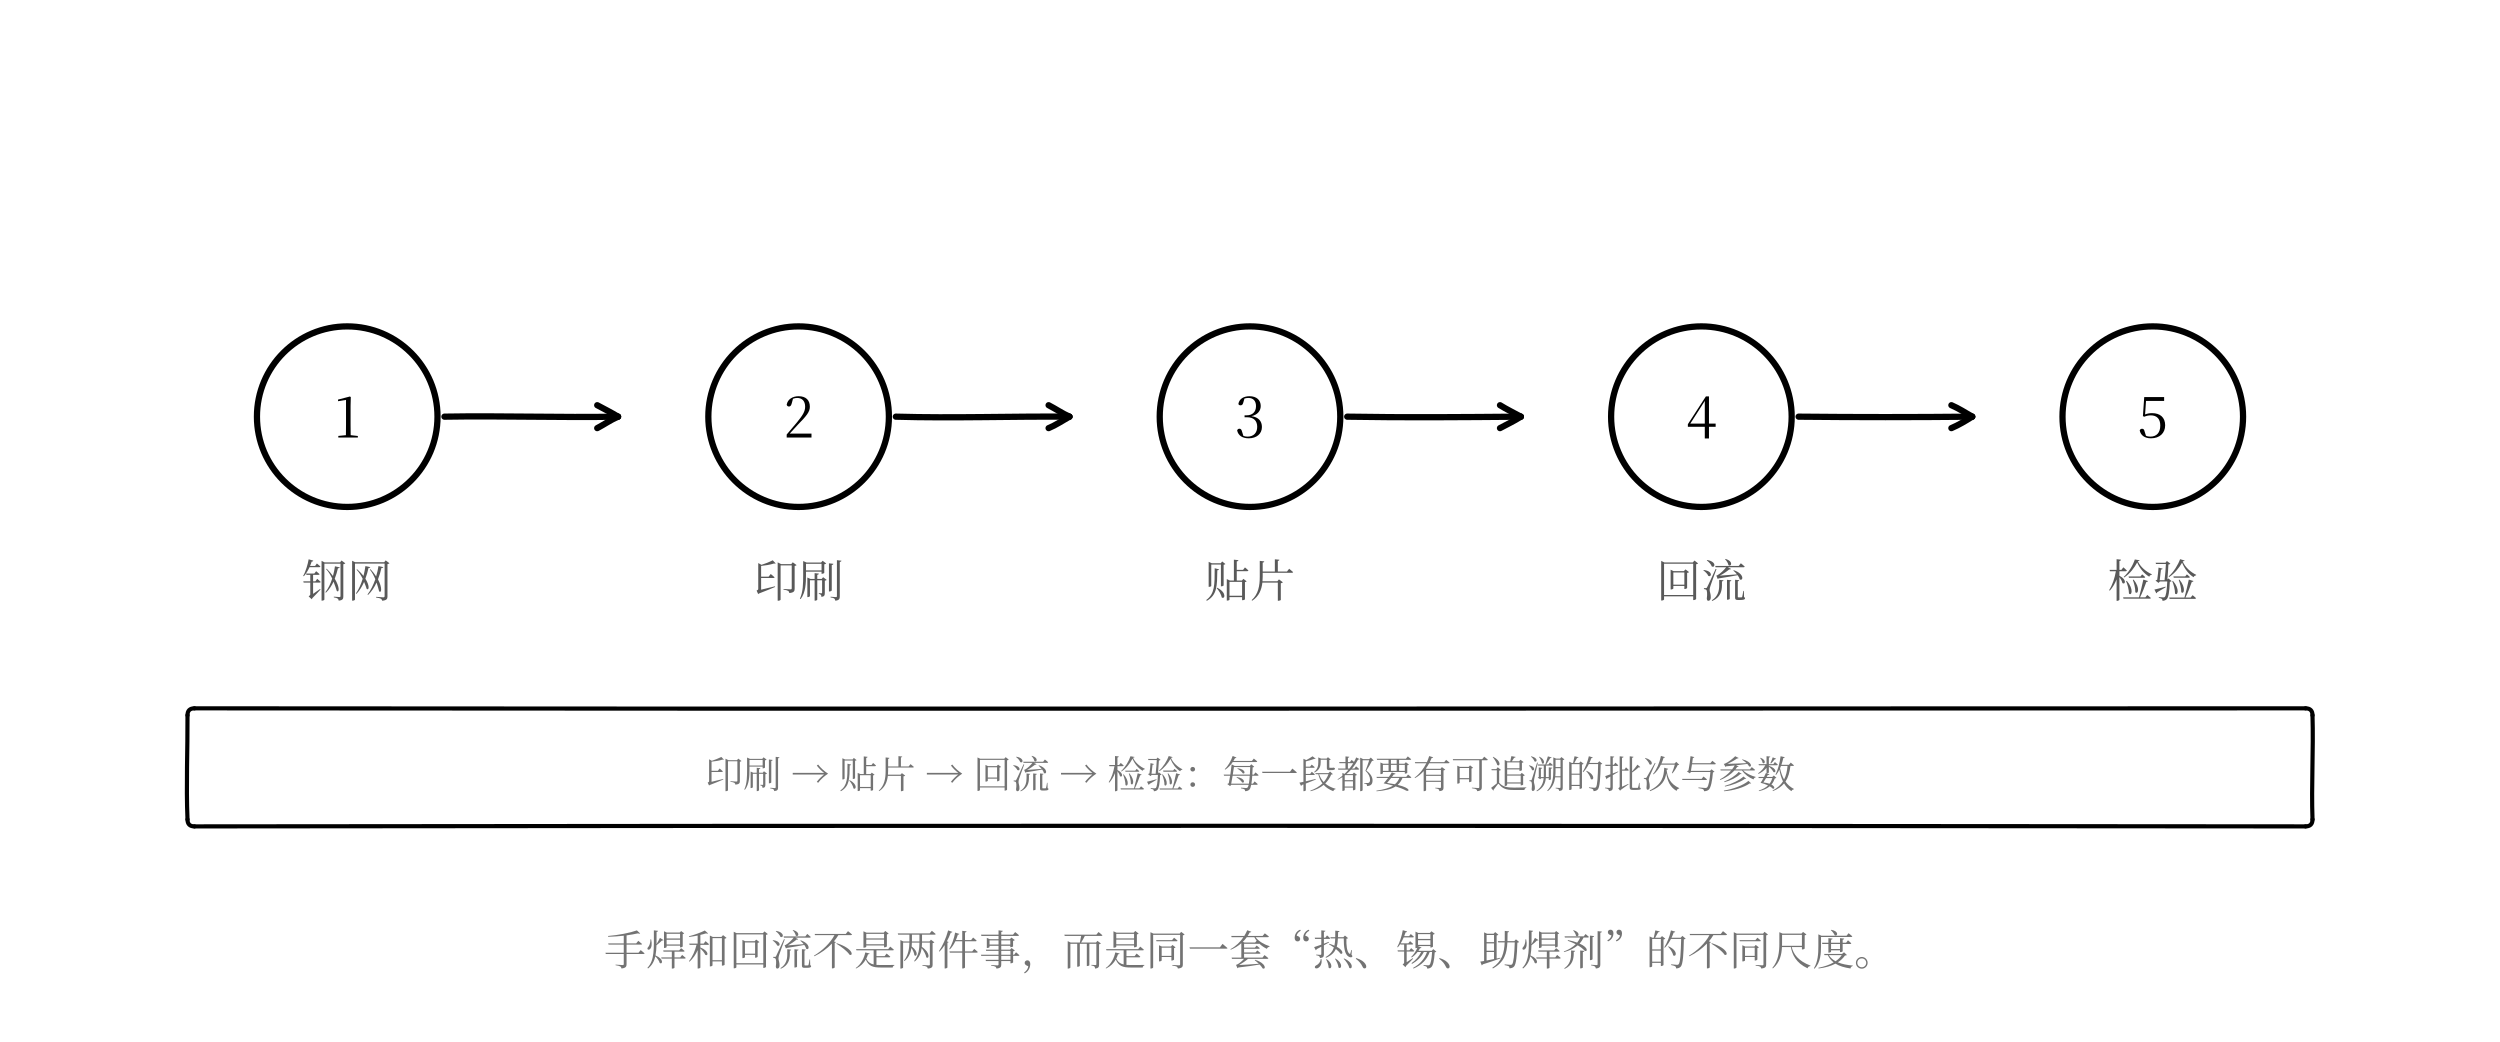
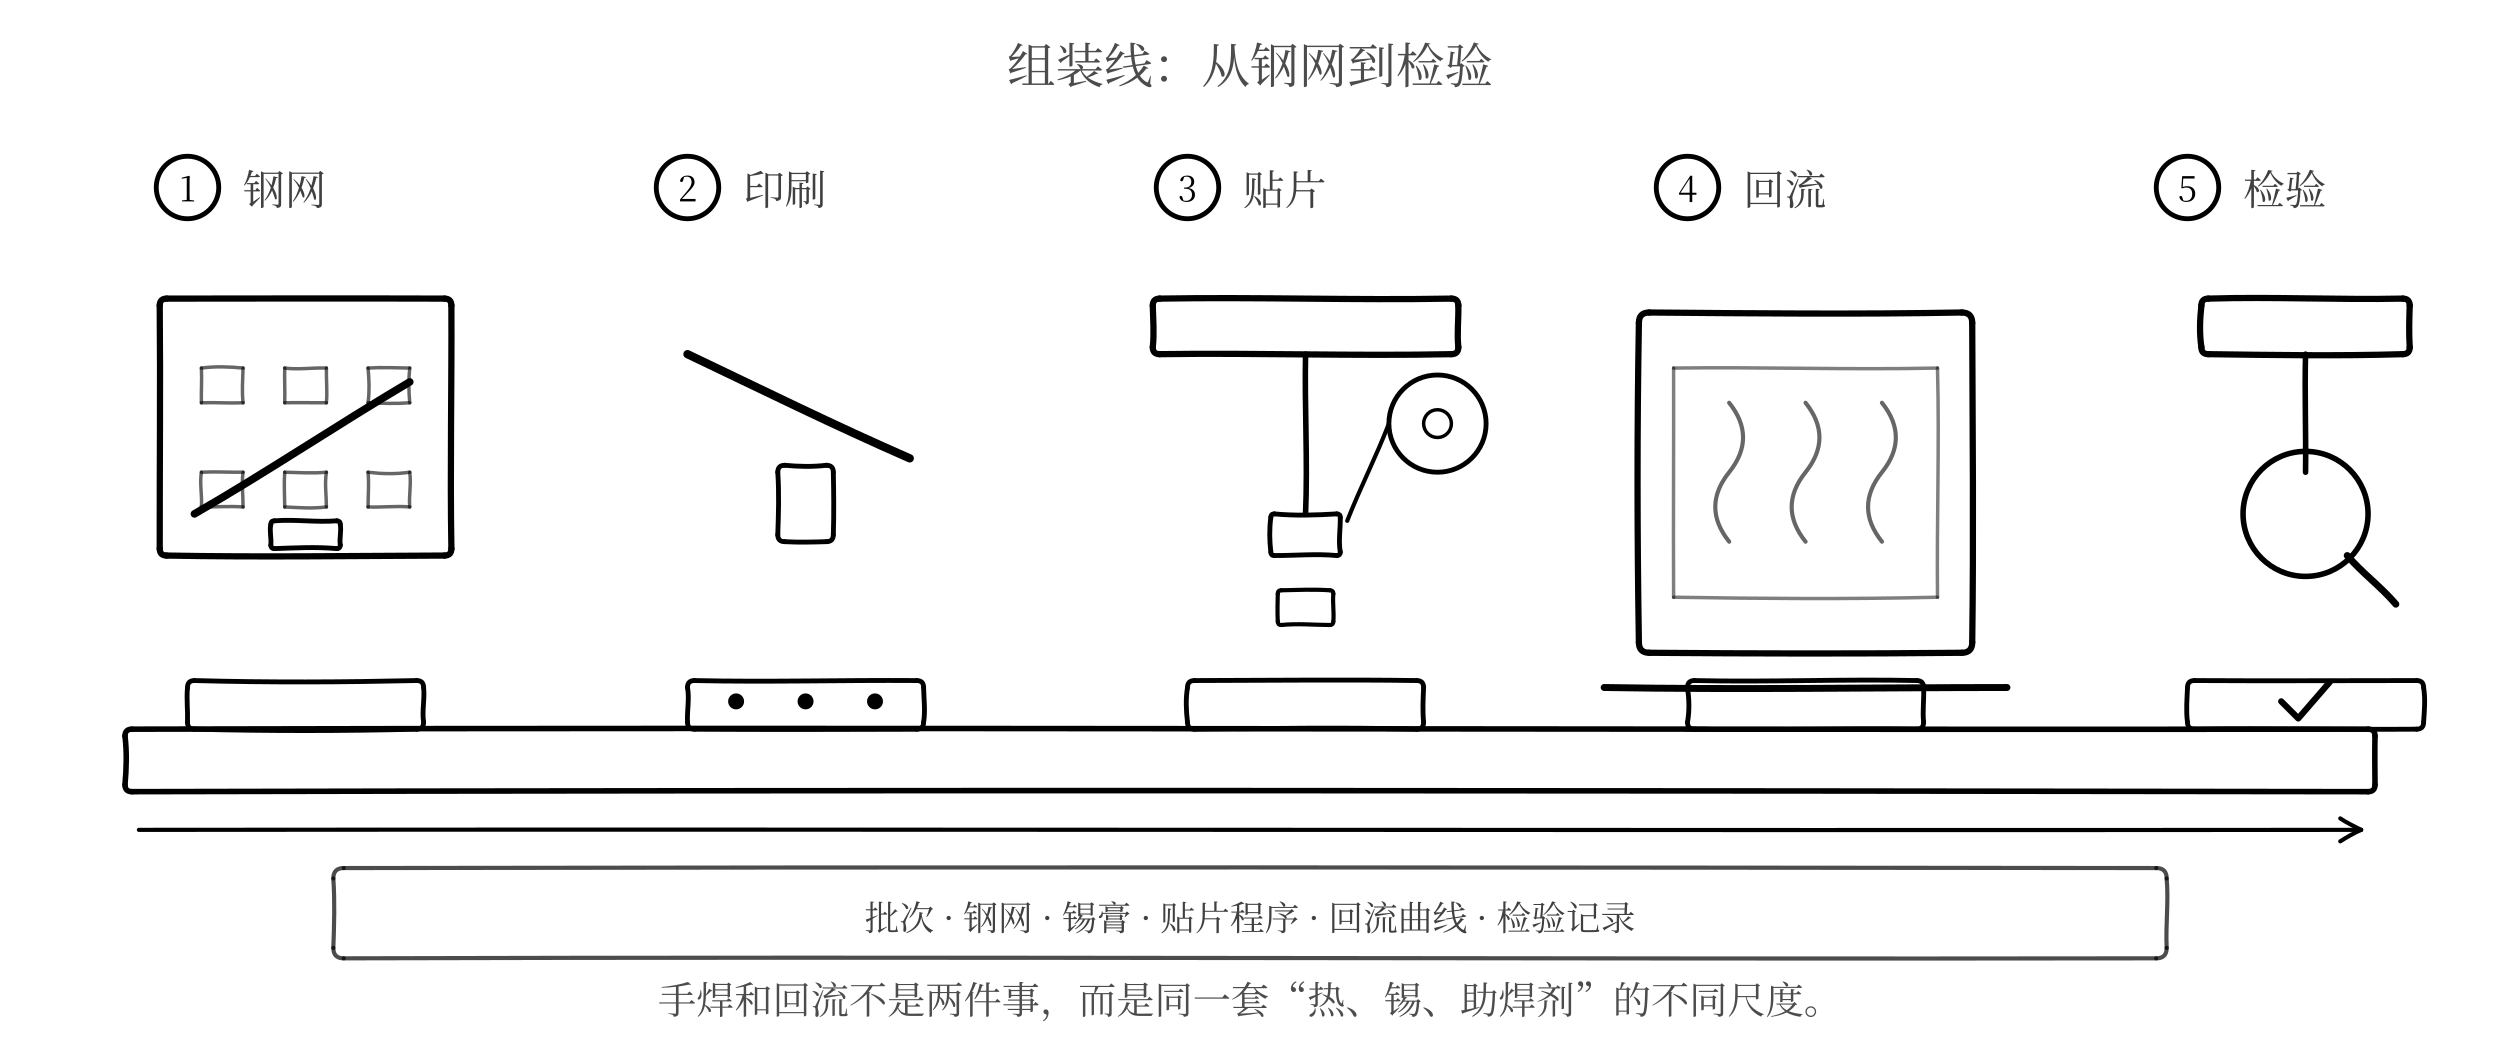
<svg xmlns="http://www.w3.org/2000/svg" viewBox="0 0 720 300" fill="none" stroke="currentColor" stroke-width="2.2" stroke-linecap="round" stroke-linejoin="round">
-   <path d="M100 94C114.36 94 126 105.64 126 120C126 134.36 114.36 146 100 146C85.64 146 74 134.36 74 120C74 105.64 85.64 94 100 94Z" stroke-width="1.8" />
-   <text x="100" y="126" font-size="16" text-anchor="middle" font-family="Noto Serif CJK SC, Songti SC, SimSun, serif" fill="currentColor" stroke="none">1</text>
-   <text x="100" y="172" font-size="13" text-anchor="middle" font-family="Noto Serif CJK SC, Songti SC, SimSun, serif" fill="currentColor" stroke="none" opacity="0.65">钢网</text>
-   <path d="M128 120C144.67 119.71 161.33 120.3 178 120" stroke-width="1.8" />
-   <path d="M178 120C176.06 118.8 174.01 117.79 172 116.7" stroke-width="1.8" />
-   <path d="M178 120C175.89 120.91 174.02 122.23 172 123.3" stroke-width="1.8" />
-   <path d="M230 94C244.36 94 256 105.64 256 120C256 134.36 244.36 146 230 146C215.64 146 204 134.36 204 120C204 105.64 215.64 94 230 94Z" stroke-width="1.8" />
-   <text x="230" y="126" font-size="16" text-anchor="middle" font-family="Noto Serif CJK SC, Songti SC, SimSun, serif" fill="currentColor" stroke="none">2</text>
-   <text x="230" y="172" font-size="13" text-anchor="middle" font-family="Noto Serif CJK SC, Songti SC, SimSun, serif" fill="currentColor" stroke="none" opacity="0.65">印刷</text>
-   <path d="M258 120C274.67 120.48 291.33 119.86 308 120" stroke-width="1.8" />
-   <path d="M308 120C305.92 119.05 304.03 117.75 302 116.7" stroke-width="1.8" />
-   <path d="M308 120C306.01 121.12 304.12 122.42 302 123.3" stroke-width="1.8" />
-   <path d="M360 94C374.36 94 386 105.64 386 120C386 134.36 374.36 146 360 146C345.64 146 334 134.36 334 120C334 105.64 345.64 94 360 94Z" stroke-width="1.8" />
-   <text x="360" y="126" font-size="16" text-anchor="middle" font-family="Noto Serif CJK SC, Songti SC, SimSun, serif" fill="currentColor" stroke="none">3</text>
-   <text x="360" y="172" font-size="13" text-anchor="middle" font-family="Noto Serif CJK SC, Songti SC, SimSun, serif" fill="currentColor" stroke="none" opacity="0.65">贴片</text>
-   <path d="M388 120C404.67 120.29 421.33 120.14 438 120" stroke-width="1.8" />
-   <path d="M438 120C436 118.9 433.94 117.91 432 116.7" stroke-width="1.8" />
-   <path d="M438 120C436.09 121.26 434 122.2 432 123.3" stroke-width="1.8" />
-   <path d="M490 94C504.36 94 516 105.64 516 120C516 134.36 504.36 146 490 146C475.64 146 464 134.36 464 120C464 105.64 475.64 94 490 94Z" stroke-width="1.8" />
-   <text x="490" y="126" font-size="16" text-anchor="middle" font-family="Noto Serif CJK SC, Songti SC, SimSun, serif" fill="currentColor" stroke="none">4</text>
-   <text x="490" y="172" font-size="13" text-anchor="middle" font-family="Noto Serif CJK SC, Songti SC, SimSun, serif" fill="currentColor" stroke="none" opacity="0.65">回流</text>
-   <path d="M518 120C534.67 120.17 551.33 120.17 568 120" stroke-width="1.8" />
-   <path d="M568 120C566.03 118.85 564.11 117.61 562 116.7" stroke-width="1.8" />
-   <path d="M568 120C566.07 121.22 564.11 122.4 562 123.3" stroke-width="1.8" />
-   <path d="M620 94C634.36 94 646 105.64 646 120C646 134.36 634.36 146 620 146C605.64 146 594 134.36 594 120C594 105.64 605.64 94 620 94Z" stroke-width="1.8" />
-   <text x="620" y="126" font-size="16" text-anchor="middle" font-family="Noto Serif CJK SC, Songti SC, SimSun, serif" fill="currentColor" stroke="none">5</text>
-   <text x="620" y="172" font-size="13" text-anchor="middle" font-family="Noto Serif CJK SC, Songti SC, SimSun, serif" fill="currentColor" stroke="none" opacity="0.65">检验</text>
-   <path d="M56 204C258.67 204.21 461.33 204.02 664 204" stroke-width="1.2" />
-   <path d="M666 206C666.3 216 665.65 226 666 236" stroke-width="1.2" />
-   <path d="M664 238C461.33 237.82 258.67 237.73 56 238" stroke-width="1.2" />
-   <path d="M54 236C53.58 226 54.05 216 54 206" stroke-width="1.2" />
-   <path d="M54 206Q54 204 56 204" stroke-width="1.2" />
-   <path d="M664 204Q666 204 666 206" stroke-width="1.2" />
-   <path d="M666 236Q666 238 664 238" stroke-width="1.2" />
-   <path d="M56 238Q54 238 54 236" stroke-width="1.2" />
-   <text x="360" y="227" font-size="11" text-anchor="middle" font-family="Noto Serif CJK SC, Songti SC, SimSun, serif" fill="currentColor" stroke="none" opacity="0.55">印刷 → 贴片 → 回流 → 检验：每一段都要有可追溯的批次与参数</text>
-   <text x="360" y="278" font-size="12" text-anchor="middle" font-family="Noto Serif CJK SC, Songti SC, SimSun, serif" fill="currentColor" stroke="none" opacity="0.55">手焊和回流不是两件事，而是同一套“热、锡、助焊剂”的不同尺度。</text>
+   <text x="360" y="24" font-size="14" text-anchor="middle" font-family="Noto Serif CJK SC, Songti SC, SimSun, serif" fill="currentColor" stroke="none" opacity="0.7">组装线：从钢网到检验</text>
+   <path d="M54 45C58.97 45 63 49.03 63 54C63 58.97 58.97 63 54 63C49.03 63 45 58.97 45 54C45 49.03 49.03 45 54 45Z" stroke-width="1.4" />
+   <text x="54" y="58" font-size="10" text-anchor="middle" font-family="Noto Serif CJK SC, Songti SC, SimSun, serif" fill="currentColor" stroke="none">1</text>
+   <text x="70" y="59" font-size="12" text-anchor="start" font-family="Noto Serif CJK SC, Songti SC, SimSun, serif" fill="currentColor" stroke="none" opacity="0.75">钢网</text>
+   <path d="M56 196C77.33 196.58 98.67 196.48 120 196" stroke-width="1.4" />
+   <path d="M122 198C122.36 201.33 121.5 204.67 122 208" stroke-width="1.4" />
+   <path d="M120 210C98.67 210.53 77.33 210.55 56 210" stroke-width="1.4" />
+   <path d="M54 208C54.12 204.67 53.68 201.33 54 198" stroke-width="1.4" />
+   <path d="M54 198Q54 196 56 196" stroke-width="1.4" />
+   <path d="M120 196Q122 196 122 198" stroke-width="1.4" />
+   <path d="M122 208Q122 210 120 210" stroke-width="1.4" />
+   <path d="M56 210Q54 210 54 208" stroke-width="1.4" />
+   <path d="M198 45C202.97 45 207 49.03 207 54C207 58.97 202.97 63 198 63C193.03 63 189 58.97 189 54C189 49.03 193.03 45 198 45Z" stroke-width="1.4" />
+   <text x="198" y="58" font-size="10" text-anchor="middle" font-family="Noto Serif CJK SC, Songti SC, SimSun, serif" fill="currentColor" stroke="none">2</text>
+   <text x="214" y="59" font-size="12" text-anchor="start" font-family="Noto Serif CJK SC, Songti SC, SimSun, serif" fill="currentColor" stroke="none" opacity="0.75">印刷</text>
+   <path d="M200 196C221.33 196.48 242.67 195.84 264 196" stroke-width="1.4" />
+   <path d="M266 198C266.06 201.33 266.53 204.67 266 208" stroke-width="1.4" />
+   <path d="M264 210C242.67 210.09 221.33 210.13 200 210" stroke-width="1.4" />
+   <path d="M198 208C197.83 204.67 198.6 201.33 198 198" stroke-width="1.4" />
+   <path d="M198 198Q198 196 200 196" stroke-width="1.4" />
+   <path d="M264 196Q266 196 266 198" stroke-width="1.4" />
+   <path d="M266 208Q266 210 264 210" stroke-width="1.4" />
+   <path d="M200 210Q198 210 198 208" stroke-width="1.4" />
+   <path d="M342 45C346.97 45 351 49.03 351 54C351 58.97 346.97 63 342 63C337.03 63 333 58.97 333 54C333 49.03 337.03 45 342 45Z" stroke-width="1.4" />
+   <text x="342" y="58" font-size="10" text-anchor="middle" font-family="Noto Serif CJK SC, Songti SC, SimSun, serif" fill="currentColor" stroke="none">3</text>
+   <text x="358" y="59" font-size="12" text-anchor="start" font-family="Noto Serif CJK SC, Songti SC, SimSun, serif" fill="currentColor" stroke="none" opacity="0.75">贴片</text>
+   <path d="M344 196C365.33 195.97 386.67 195.69 408 196" stroke-width="1.4" />
+   <path d="M410 198C409.85 201.33 409.67 204.67 410 208" stroke-width="1.4" />
+   <path d="M408 210C386.67 209.43 365.33 209.83 344 210" stroke-width="1.4" />
+   <path d="M342 208C341.61 204.67 341.45 201.33 342 198" stroke-width="1.4" />
+   <path d="M342 198Q342 196 344 196" stroke-width="1.4" />
+   <path d="M408 196Q410 196 410 198" stroke-width="1.4" />
+   <path d="M410 208Q410 210 408 210" stroke-width="1.4" />
+   <path d="M344 210Q342 210 342 208" stroke-width="1.4" />
+   <path d="M486 45C490.97 45 495 49.03 495 54C495 58.97 490.97 63 486 63C481.03 63 477 58.97 477 54C477 49.03 481.03 45 486 45Z" stroke-width="1.4" />
+   <text x="486" y="58" font-size="10" text-anchor="middle" font-family="Noto Serif CJK SC, Songti SC, SimSun, serif" fill="currentColor" stroke="none">4</text>
+   <text x="502" y="59" font-size="12" text-anchor="start" font-family="Noto Serif CJK SC, Songti SC, SimSun, serif" fill="currentColor" stroke="none" opacity="0.75">回流</text>
+   <path d="M488 196C509.33 196.5 530.67 195.53 552 196" stroke-width="1.4" />
+   <path d="M554 198C554.17 201.33 553.65 204.67 554 208" stroke-width="1.4" />
+   <path d="M552 210C530.67 209.67 509.33 210.4 488 210" stroke-width="1.4" />
+   <path d="M486 208C486.59 204.67 486.48 201.33 486 198" stroke-width="1.4" />
+   <path d="M486 198Q486 196 488 196" stroke-width="1.4" />
+   <path d="M552 196Q554 196 554 198" stroke-width="1.4" />
+   <path d="M554 208Q554 210 552 210" stroke-width="1.4" />
+   <path d="M488 210Q486 210 486 208" stroke-width="1.4" />
+   <path d="M630 45C634.97 45 639 49.03 639 54C639 58.97 634.97 63 630 63C625.03 63 621 58.97 621 54C621 49.03 625.03 45 630 45Z" stroke-width="1.4" />
+   <text x="630" y="58" font-size="10" text-anchor="middle" font-family="Noto Serif CJK SC, Songti SC, SimSun, serif" fill="currentColor" stroke="none">5</text>
+   <text x="646" y="59" font-size="12" text-anchor="start" font-family="Noto Serif CJK SC, Songti SC, SimSun, serif" fill="currentColor" stroke="none" opacity="0.75">检验</text>
+   <path d="M632 196C653.33 196.13 674.67 196.01 696 196" stroke-width="1.4" />
+   <path d="M698 198C698.54 201.33 698.22 204.67 698 208" stroke-width="1.4" />
+   <path d="M696 210C674.67 210.19 653.33 209.68 632 210" stroke-width="1.4" />
+   <path d="M630 208C629.54 204.67 629.87 201.33 630 198" stroke-width="1.4" />
+   <path d="M630 198Q630 196 632 196" stroke-width="1.4" />
+   <path d="M696 196Q698 196 698 198" stroke-width="1.4" />
+   <path d="M698 208Q698 210 696 210" stroke-width="1.4" />
+   <path d="M632 210Q630 210 630 208" stroke-width="1.4" />
+   <path d="M48 86C74.67 85.97 101.33 85.91 128 86" stroke-width="1.8" />
+   <path d="M130 88C130.12 111.33 129.6 134.67 130 158" stroke-width="1.8" />
+   <path d="M128 160C101.33 160.1 74.67 160.5 48 160" stroke-width="1.8" />
+   <path d="M46 158C45.97 134.67 46.22 111.33 46 88" stroke-width="1.8" />
+   <path d="M46 88Q46 86 48 86" stroke-width="1.8" />
+   <path d="M128 86Q130 86 130 88" stroke-width="1.8" />
+   <path d="M130 158Q130 160 128 160" stroke-width="1.8" />
+   <path d="M48 160Q46 160 46 158" stroke-width="1.8" />
+   <path d="M58 106C62 105.47 66 105.61 70 106" stroke-width="1" opacity="0.6" />
+   <path d="M70 106C69.89 109.33 69.65 112.67 70 116" stroke-width="1" opacity="0.6" />
+   <path d="M70 116C66 116.18 62 115.85 58 116" stroke-width="1" opacity="0.6" />
+   <path d="M58 116C57.91 112.67 58.18 109.33 58 106" stroke-width="1" opacity="0.6" />
+   <path d="M58 136C62 135.78 66 136.05 70 136" stroke-width="1" opacity="0.6" />
+   <path d="M70 136C69.54 139.33 70.03 142.67 70 146" stroke-width="1" opacity="0.6" />
+   <path d="M70 146C66 145.71 62 146.05 58 146" stroke-width="1" opacity="0.6" />
+   <path d="M58 146C58.26 142.67 57.45 139.33 58 136" stroke-width="1" opacity="0.6" />
+   <path d="M82 106C86 106.54 90 105.84 94 106" stroke-width="1" opacity="0.6" />
+   <path d="M94 106C93.93 109.33 94.31 112.67 94 116" stroke-width="1" opacity="0.6" />
+   <path d="M94 116C90 116.03 86 115.9 82 116" stroke-width="1" opacity="0.6" />
+   <path d="M82 116C82.11 112.67 81.9 109.33 82 106" stroke-width="1" opacity="0.6" />
+   <path d="M82 136C86 136.08 90 136.38 94 136" stroke-width="1" opacity="0.6" />
+   <path d="M94 136C93.46 139.33 94.01 142.67 94 146" stroke-width="1" opacity="0.6" />
+   <path d="M94 146C90 146.53 86 146.19 82 146" stroke-width="1" opacity="0.6" />
+   <path d="M82 146C81.99 142.67 81.74 139.33 82 136" stroke-width="1" opacity="0.6" />
+   <path d="M106 106C110 105.73 114 105.95 118 106" stroke-width="1" opacity="0.6" />
+   <path d="M118 106C117.63 109.33 117.72 112.67 118 116" stroke-width="1" opacity="0.6" />
+   <path d="M118 116C114 116.31 110 116.16 106 116" stroke-width="1" opacity="0.6" />
+   <path d="M106 116C106.45 112.67 106.31 109.33 106 106" stroke-width="1" opacity="0.6" />
+   <path d="M106 136C110 136.5 114 136.58 118 136" stroke-width="1" opacity="0.6" />
+   <path d="M118 136C118.49 139.33 117.72 142.67 118 146" stroke-width="1" opacity="0.6" />
+   <path d="M118 146C114 145.65 110 146.17 106 146" stroke-width="1" opacity="0.6" />
+   <path d="M106 146C106.01 142.67 106.31 139.33 106 136" stroke-width="1" opacity="0.6" />
+   <path d="M56 148C77.01 135.9 97.13 122.34 118 110" stroke-width="2.2" />
+   <path d="M79 150C85 149.51 91 150.48 97 150" stroke-width="1.4" />
+   <path d="M98 151C98.35 153 97.72 155 98 157" stroke-width="1.4" />
+   <path d="M97 158C91 157.45 85 157.8 79 158" stroke-width="1.4" />
+   <path d="M78 157C78.2 155 77.57 153 78 151" stroke-width="1.4" />
+   <path d="M78 151Q78 150 79 150" stroke-width="1.4" />
+   <path d="M97 150Q98 150 98 151" stroke-width="1.4" />
+   <path d="M98 157Q98 158 97 158" stroke-width="1.4" />
+   <path d="M79 158Q78 158 78 157" stroke-width="1.4" />
+   <path d="M198 102C219.27 112.14 240.4 122.57 262 132" stroke-width="2.4" />
+   <path d="M226 134C230 134.37 234 134.48 238 134" stroke-width="1.4" />
+   <path d="M240 136C240.12 142 240.19 148 240 154" stroke-width="1.4" />
+   <path d="M238 156C234 156.12 230 156.23 226 156" stroke-width="1.4" />
+   <path d="M224 154C224.21 148 224.4 142 224 136" stroke-width="1.4" />
+   <path d="M224 136Q224 134 226 134" stroke-width="1.4" />
+   <path d="M238 134Q240 134 240 136" stroke-width="1.4" />
+   <path d="M240 154Q240 156 238 156" stroke-width="1.4" />
+   <path d="M226 156Q224 156 224 154" stroke-width="1.4" />
+   <path d="M212 200.2C212.99 200.2 213.8 201.01 213.8 202C213.8 202.99 212.99 203.8 212 203.8C211.01 203.8 210.2 202.99 210.2 202C210.2 201.01 211.01 200.2 212 200.2Z" stroke-width="1" fill="currentColor" />
+   <path d="M232 200.2C232.99 200.2 233.8 201.01 233.8 202C233.8 202.99 232.99 203.8 232 203.8C231.01 203.8 230.2 202.99 230.2 202C230.2 201.01 231.01 200.2 232 200.2Z" stroke-width="1" fill="currentColor" />
+   <path d="M252 200.2C252.99 200.2 253.8 201.01 253.8 202C253.8 202.99 252.99 203.8 252 203.8C251.01 203.8 250.2 202.99 250.2 202C250.2 201.01 251.01 200.2 252 200.2Z" stroke-width="1" fill="currentColor" />
+   <path d="M334 86C362 85.51 390 86.51 418 86" stroke-width="1.8" />
+   <path d="M420 88C420.09 92 419.59 96 420 100" stroke-width="1.8" />
+   <path d="M418 102C390 102.58 362 101.59 334 102" stroke-width="1.8" />
+   <path d="M332 100C332.43 96 332.1 92 332 88" stroke-width="1.8" />
+   <path d="M332 88Q332 86 334 86" stroke-width="1.8" />
+   <path d="M418 86Q420 86 420 88" stroke-width="1.8" />
+   <path d="M420 100Q420 102 418 102" stroke-width="1.8" />
+   <path d="M334 102Q332 102 332 100" stroke-width="1.8" />
+   <path d="M376 102C375.69 117.33 376.64 132.67 376 148" stroke-width="1.6" />
+   <path d="M367 148C373 148.57 379 148.36 385 148" stroke-width="1.4" />
+   <path d="M386 149C386.07 152.33 385.43 155.67 386 159" stroke-width="1.4" />
+   <path d="M385 160C379 159.43 373 160.02 367 160" stroke-width="1.4" />
+   <path d="M366 159C365.61 155.67 365.55 152.33 366 149" stroke-width="1.4" />
+   <path d="M366 149Q366 148 367 148" stroke-width="1.4" />
+   <path d="M385 148Q386 148 386 149" stroke-width="1.4" />
+   <path d="M386 159Q386 160 385 160" stroke-width="1.4" />
+   <path d="M367 160Q366 160 366 159" stroke-width="1.4" />
+   <path d="M369 170C373.67 169.9 378.33 169.69 383 170" stroke-width="1.2" />
+   <path d="M384 171C383.76 173.67 384.24 176.33 384 179" stroke-width="1.2" />
+   <path d="M383 180C378.33 179.98 373.67 179.52 369 180" stroke-width="1.2" />
+   <path d="M368 179C367.86 176.33 367.94 173.67 368 171" stroke-width="1.2" />
+   <path d="M368 171Q368 170 369 170" stroke-width="1.2" />
+   <path d="M383 170Q384 170 384 171" stroke-width="1.2" />
+   <path d="M384 179Q384 180 383 180" stroke-width="1.2" />
+   <path d="M369 180Q368 180 368 179" stroke-width="1.2" />
+   <path d="M414 108C421.73 108 428 114.27 428 122C428 129.73 421.73 136 414 136C406.27 136 400 129.73 400 122C400 114.27 406.27 108 414 108Z" stroke-width="1.4" />
+   <path d="M414 118C416.21 118 418 119.79 418 122C418 124.21 416.21 126 414 126C411.79 126 410 124.21 410 122C410 119.79 411.79 118 414 118Z" stroke-width="1" />
+   <path d="M400 122C396.36 131.49 391.7 140.54 388 150" stroke-width="1.2" />
+   <path d="M475 90C505 90.26 535 90.55 565 90" stroke-width="1.8" />
+   <path d="M568 93C568.11 123.67 568.42 154.33 568 185" stroke-width="1.8" />
+   <path d="M565 188C535 188.31 505 188.24 475 188" stroke-width="1.8" />
+   <path d="M472 185C471.5 154.33 471.47 123.67 472 93" stroke-width="1.8" />
+   <path d="M472 93Q472 90 475 90" stroke-width="1.8" />
+   <path d="M565 90Q568 90 568 93" stroke-width="1.8" />
+   <path d="M568 185Q568 188 565 188" stroke-width="1.8" />
+   <path d="M475 188Q472 188 472 185" stroke-width="1.8" />
+   <path d="M482 106C507.33 105.66 532.67 106.55 558 106" stroke-width="1" opacity="0.5" />
+   <path d="M558 106C558.57 128 557.77 150 558 172" stroke-width="1" opacity="0.5" />
+   <path d="M558 172C532.67 172.59 507.33 172.42 482 172" stroke-width="1" opacity="0.5" />
+   <path d="M482 172C481.88 150 482.06 128 482 106" stroke-width="1" opacity="0.5" />
+   <path d="M498 156q-8-10 0-20t0-20" stroke-width="1.2" opacity="0.6" />
+   <path d="M520 156q-8-10 0-20t0-20" stroke-width="1.2" opacity="0.6" />
+   <path d="M542 156q-8-10 0-20t0-20" stroke-width="1.2" opacity="0.6" />
+   <path d="M462 198C500.67 198.67 539.33 198.02 578 198" stroke-width="2" />
+   <path d="M636 86C654.67 85.43 673.33 86.39 692 86" stroke-width="1.8" />
+   <path d="M694 88C693.86 92 693.75 96 694 100" stroke-width="1.8" />
+   <path d="M692 102C673.33 102.56 654.67 102.25 636 102" stroke-width="1.8" />
+   <path d="M634 100C633.41 96 633.56 92 634 88" stroke-width="1.8" />
+   <path d="M634 88Q634 86 636 86" stroke-width="1.8" />
+   <path d="M692 86Q694 86 694 88" stroke-width="1.8" />
+   <path d="M694 100Q694 102 692 102" stroke-width="1.8" />
+   <path d="M636 102Q634 102 634 100" stroke-width="1.8" />
+   <path d="M664 102C663.71 113.33 664.15 124.67 664 136" stroke-width="1.6" />
+   <path d="M664 130C673.94 130 682 138.06 682 148C682 157.94 673.94 166 664 166C654.06 166 646 157.94 646 148C646 138.06 654.06 130 664 130Z" stroke-width="1.6" />
+   <path d="M676 160C680.31 165.03 685.71 168.96 690 174" stroke-width="2" />
+   <path d="M657 202l4.9 4.9L671 196.4" stroke-width="1.8" />
+   <path d="M38 210C252.67 209.43 467.33 210.24 682 210" stroke-width="1.6" />
+   <path d="M684 212C683.9 216.67 683.97 221.33 684 226" stroke-width="1.6" />
+   <path d="M682 228C467.33 227.7 252.67 227.49 38 228" stroke-width="1.6" />
+   <path d="M36 226C36.4 221.33 36.56 216.67 36 212" stroke-width="1.6" />
+   <path d="M36 212Q36 210 38 210" stroke-width="1.6" />
+   <path d="M682 210Q684 210 684 212" stroke-width="1.6" />
+   <path d="M684 226Q684 228 682 228" stroke-width="1.6" />
+   <path d="M38 228Q36 228 36 226" stroke-width="1.6" />
+   <path d="M40 239C253.33 238.77 466.67 239.21 680 239" stroke-width="1.2" />
+   <path d="M680 239C677.98 237.93 675.88 237.01 674 235.7" stroke-width="1.2" />
+   <path d="M680 239C677.9 239.93 675.93 241.07 674 242.3" stroke-width="1.2" />
+   <path d="M99 250C273 249.68 447 249.83 621 250" stroke-width="1.2" opacity="0.7" />
+   <path d="M624 253C624.59 259.67 623.68 266.33 624 273" stroke-width="1.2" opacity="0.7" />
+   <path d="M621 276C447 276.27 273 275.48 99 276" stroke-width="1.2" opacity="0.7" />
+   <path d="M96 273C96.24 266.33 96.45 259.67 96 253" stroke-width="1.2" opacity="0.7" />
+   <path d="M96 253Q96 250 99 250" stroke-width="1.2" opacity="0.7" />
+   <path d="M621 250Q624 250 624 253" stroke-width="1.2" opacity="0.7" />
+   <path d="M624 273Q624 276 621 276" stroke-width="1.2" opacity="0.7" />
+   <path d="M99 276Q96 276 96 273" stroke-width="1.2" opacity="0.7" />
+   <text x="360" y="268" font-size="10" text-anchor="middle" font-family="Noto Serif CJK SC, Songti SC, SimSun, serif" fill="currentColor" stroke="none" opacity="0.75">批次 · 钢网 · 锡膏 · 贴片程序 · 回流曲线 · 检验记录</text>
+   <text x="360" y="292" font-size="11" text-anchor="middle" font-family="Noto Serif CJK SC, Songti SC, SimSun, serif" fill="currentColor" stroke="none" opacity="0.7">手焊和回流不是两件事，而是同一套“热、锡、助焊剂”的不同尺度。</text>
</svg>
